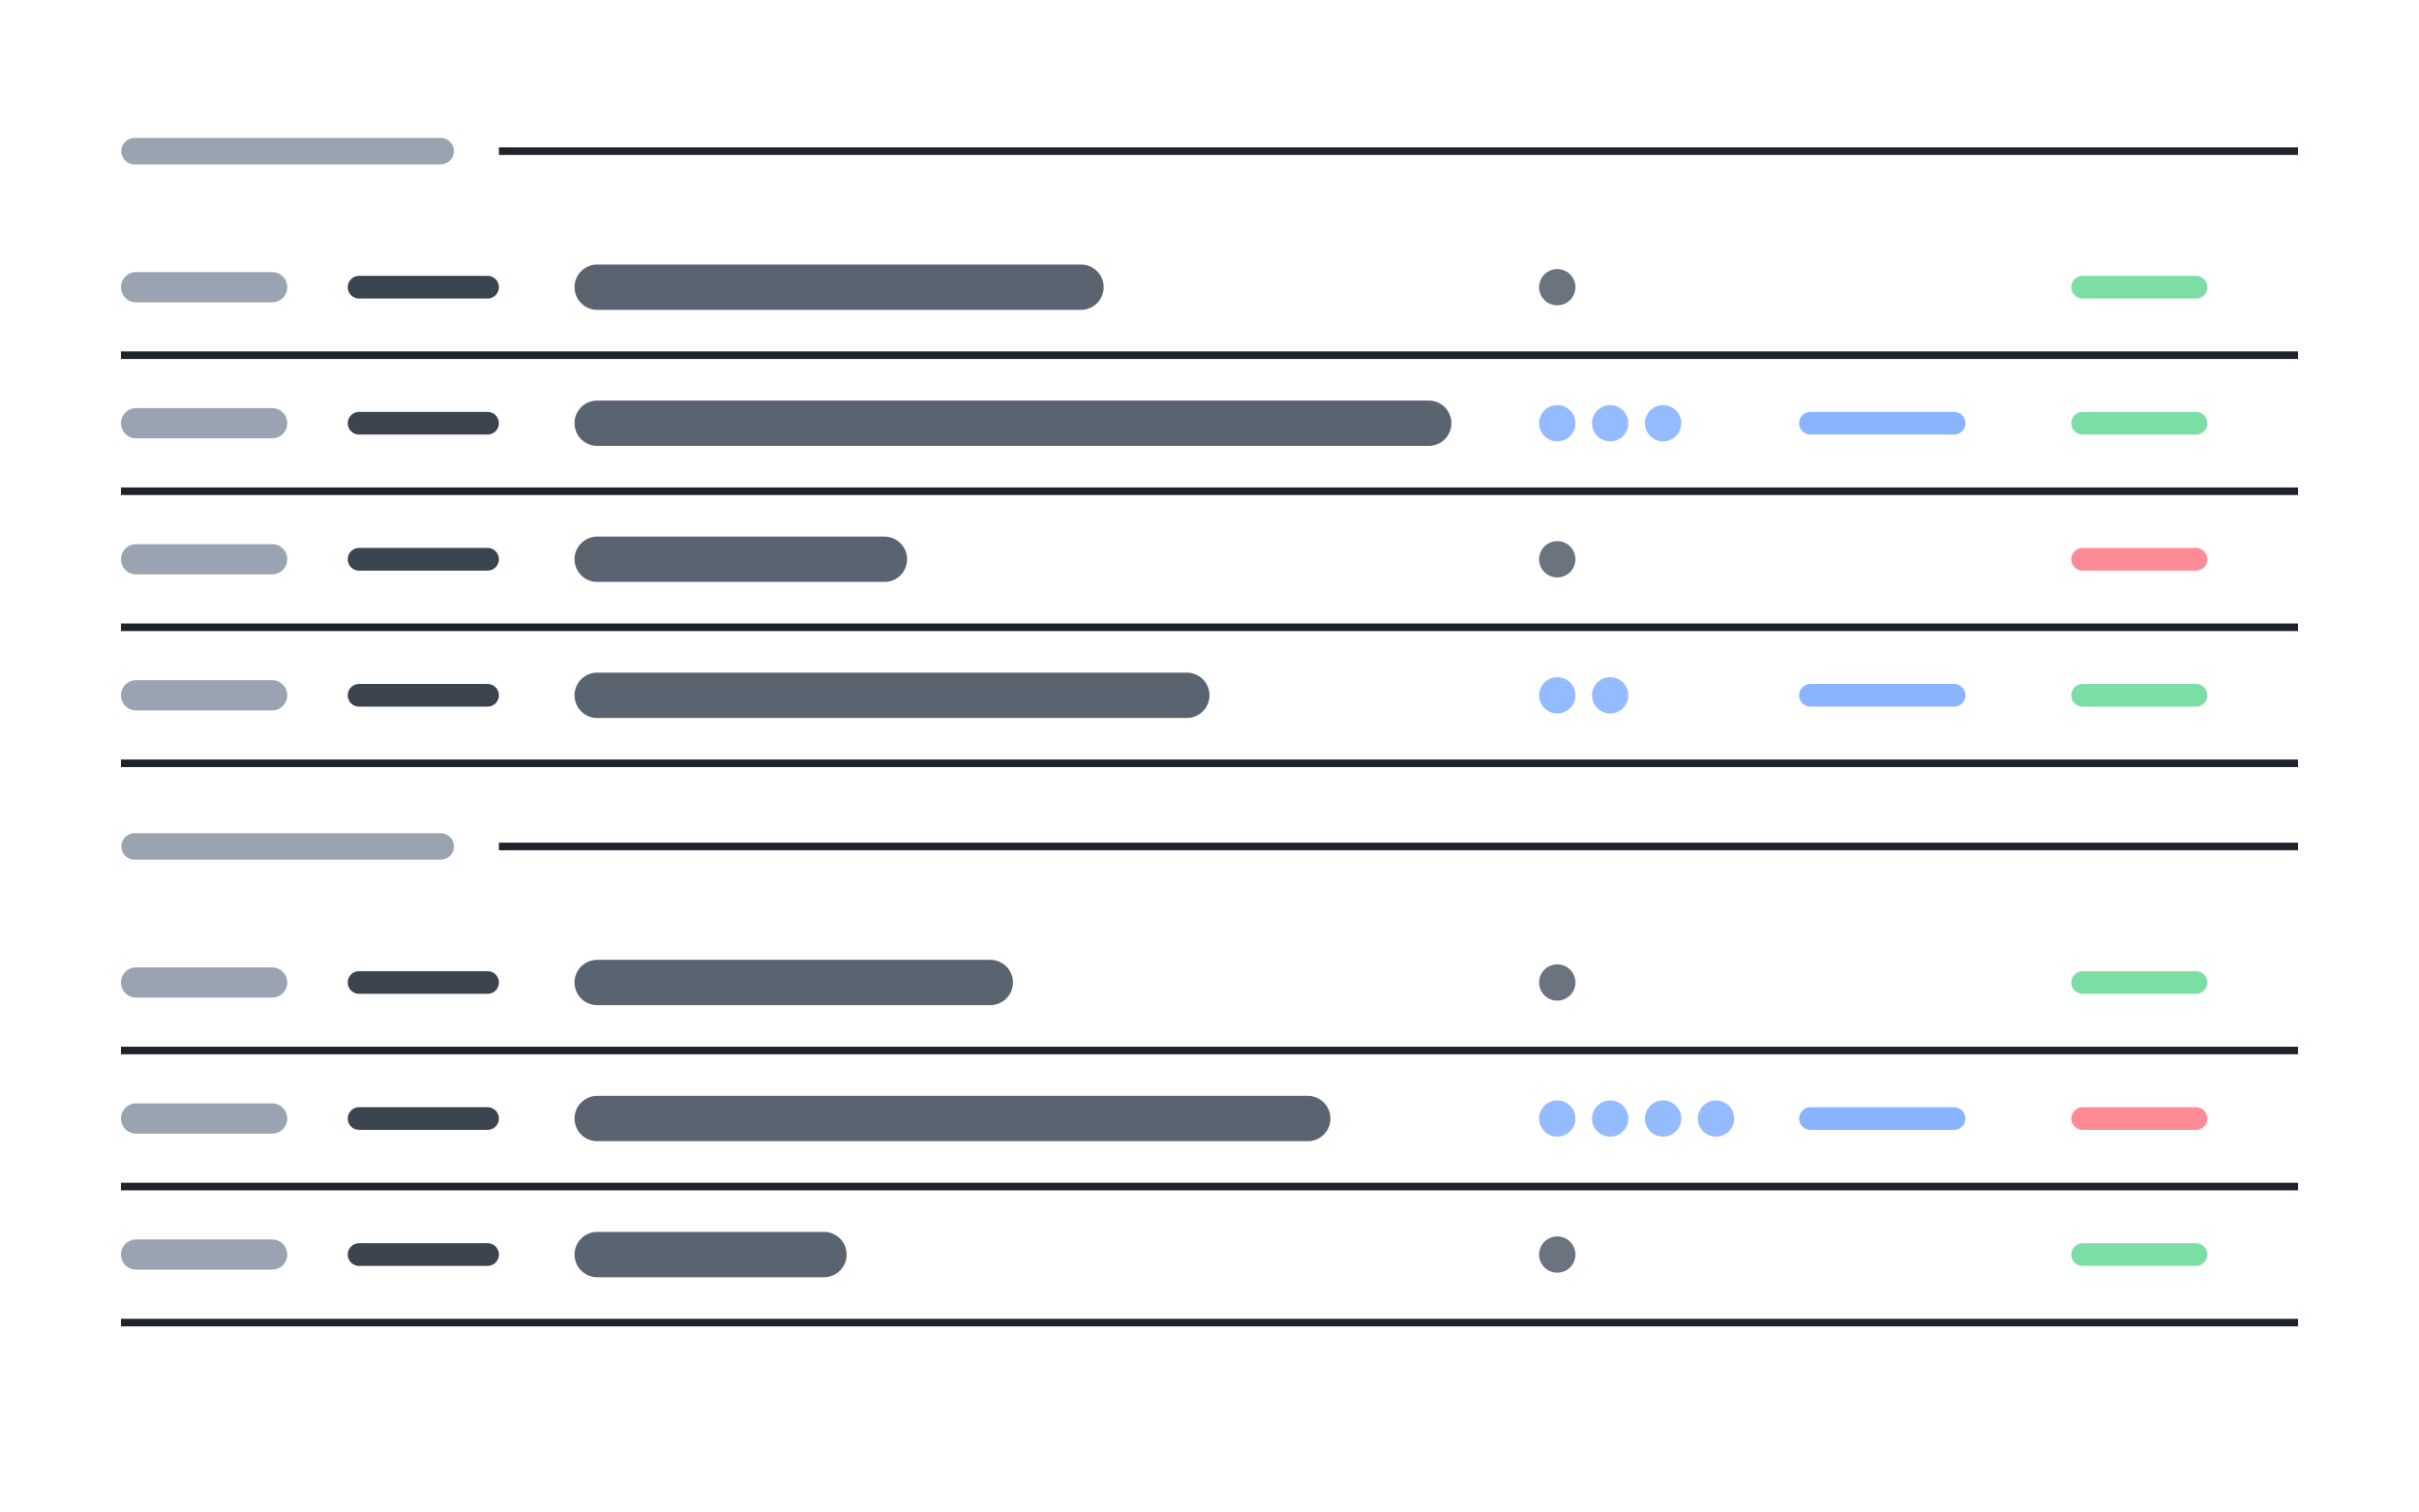
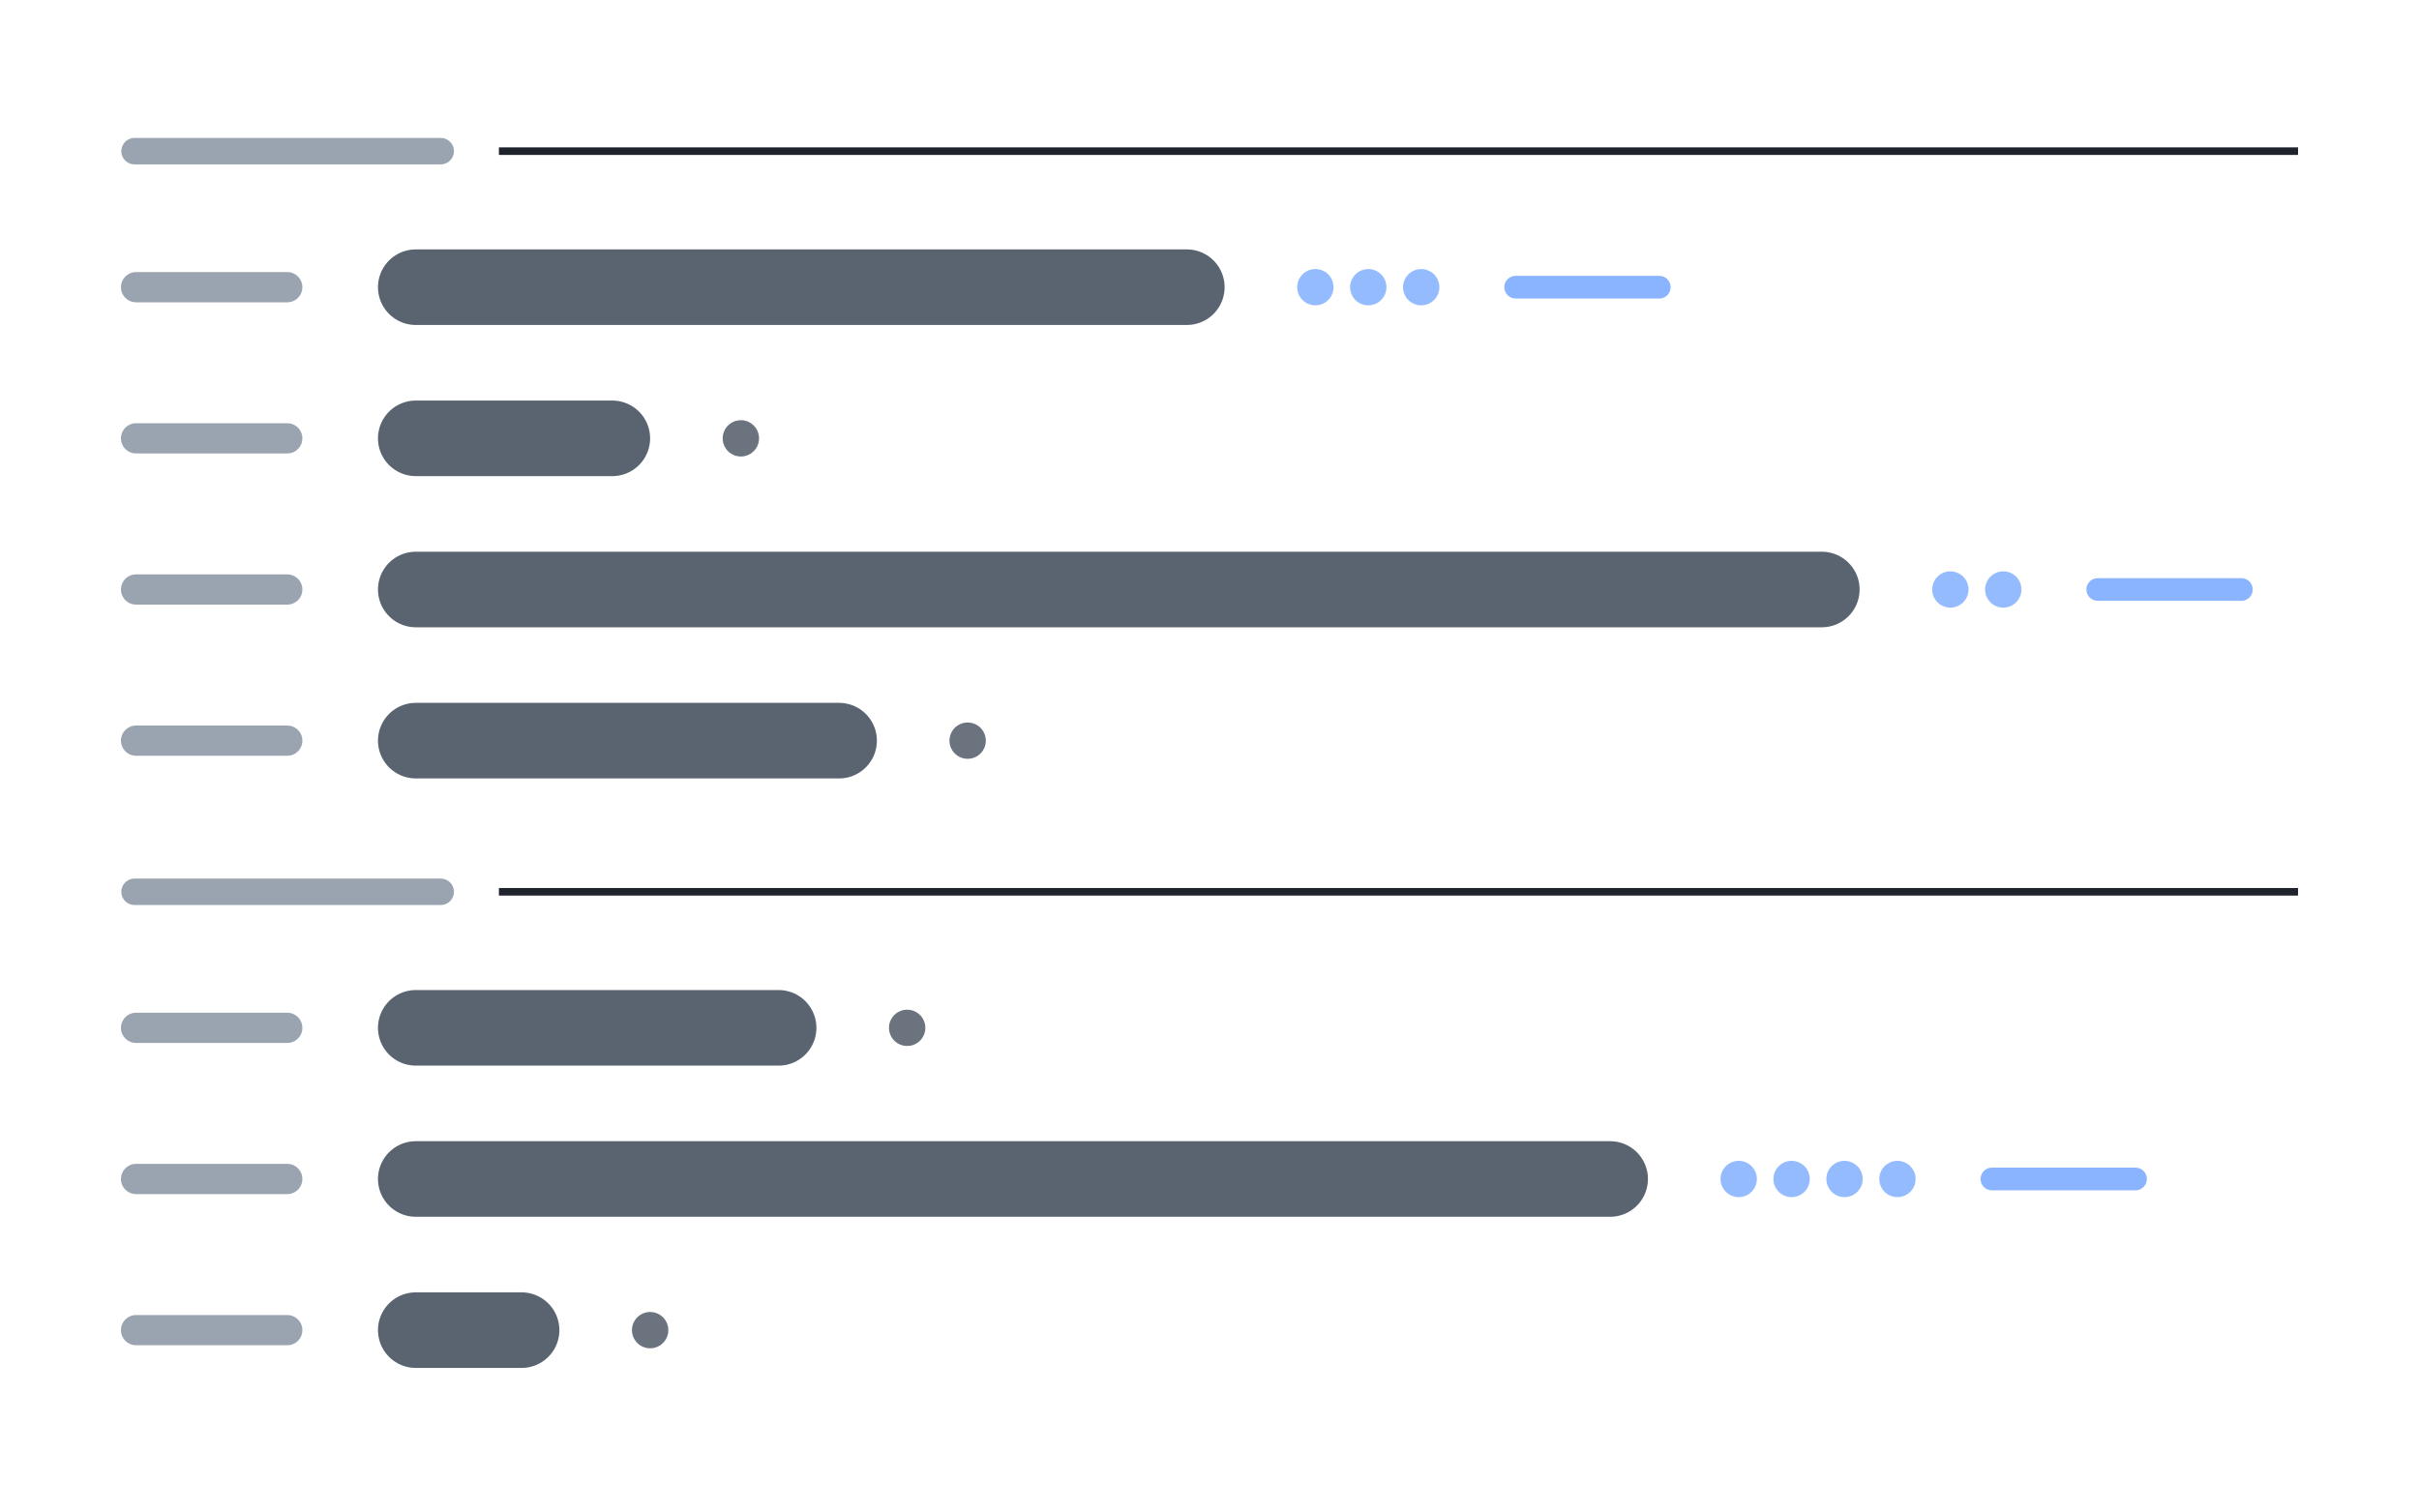
<svg xmlns="http://www.w3.org/2000/svg" viewBox="0 0 320 200">
-   <path fill="none" stroke="#9aa3b0" stroke-width="3.5" stroke-linecap="round" d="M17.8 20h40.5M17.8 112h40.5" />
-   <path fill="none" stroke="#1e232c" d="M66 20L304 20M66 112L304 112M16 47L304 47M16 65L304 65M16 83L304 83M16 101L304 101M16 139L304 139M16 157L304 157M16 175L304 175" />
-   <path fill="none" stroke="#9aa3b0" stroke-width="4" stroke-linecap="round" d="M18 38h18M18 56h18M18 74h18M18 92h18M18 130h18M18 148h18M18 166h18" />
-   <path fill="none" stroke="#3c4450" stroke-width="3" stroke-linecap="round" d="M47.5 38h17M47.5 56h17M47.5 74h17M47.5 92h17M47.5 130h17M47.5 148h17M47.5 166h17" />
-   <path fill="none" stroke="#5a6470" stroke-width="6" stroke-linecap="round" d="M79 38h64M79 56h110M79 74h38M79 92h78M79 130h52M79 148h94M79 166h30" />
-   <path fill="none" stroke="#5a6470" stroke-width="4.8" stroke-linecap="round" opacity="0.9" d="M206 38h.01M206 74h.01M206 130h.01M206 166h.01" />
-   <path fill="none" stroke="#46d07f" stroke-width="3" stroke-linecap="round" opacity="0.7" d="M275.5 38h15M275.5 56h15M275.5 92h15M275.5 130h15M275.5 166h15" />
-   <path fill="none" stroke="#8ab4ff" stroke-width="4.8" stroke-linecap="round" opacity="0.9" d="M206 56h.01M213 56h.01M220 56h.01M206 92h.01M213 92h.01M206 148h.01M213 148h.01M220 148h.01M227 148h.01" />
-   <path fill="none" stroke="#8ab4ff" stroke-width="3" stroke-linecap="round" d="M239.5 56h19M239.5 92h19M239.5 148h19" />
-   <path fill="none" stroke="#ff5a6a" stroke-width="3" stroke-linecap="round" opacity="0.7" d="M275.5 74h15M275.5 148h15" />
+   <path fill="none" stroke="#9aa3b0" stroke-width="3.5" stroke-linecap="round" d="M17.8 20h40.5M17.8 118h40.5" />
+   <path fill="none" stroke="#1e232c" d="M66 20L304 20M66 118L304 118" />
+   <path fill="none" stroke="#9aa3b0" stroke-width="4" stroke-linecap="round" d="M18 38h20M18 58h20M18 78h20M18 98h20M18 136h20M18 156h20M18 176h20" />
+   <path fill="none" stroke="#5a6470" stroke-width="10" stroke-linecap="round" d="M55 38h102M55 58h26M55 78h186M55 98h56M55 136h48M55 156h158M55 176h14" />
+   <path fill="none" stroke="#8ab4ff" stroke-width="4.8" stroke-linecap="round" opacity="0.9" d="M174 38h.01M181 38h.01M188 38h.01M258 78h.01M265 78h.01M230 156h.01M237 156h.01M244 156h.01M251 156h.01" />
+   <path fill="none" stroke="#8ab4ff" stroke-width="3" stroke-linecap="round" d="M200.5 38h19M277.5 78h19M263.5 156h19" />
+   <path fill="none" stroke="#5a6470" stroke-width="4.8" stroke-linecap="round" opacity="0.9" d="M98 58h.01M128 98h.01M120 136h.01M86 176h.01" />
</svg>
